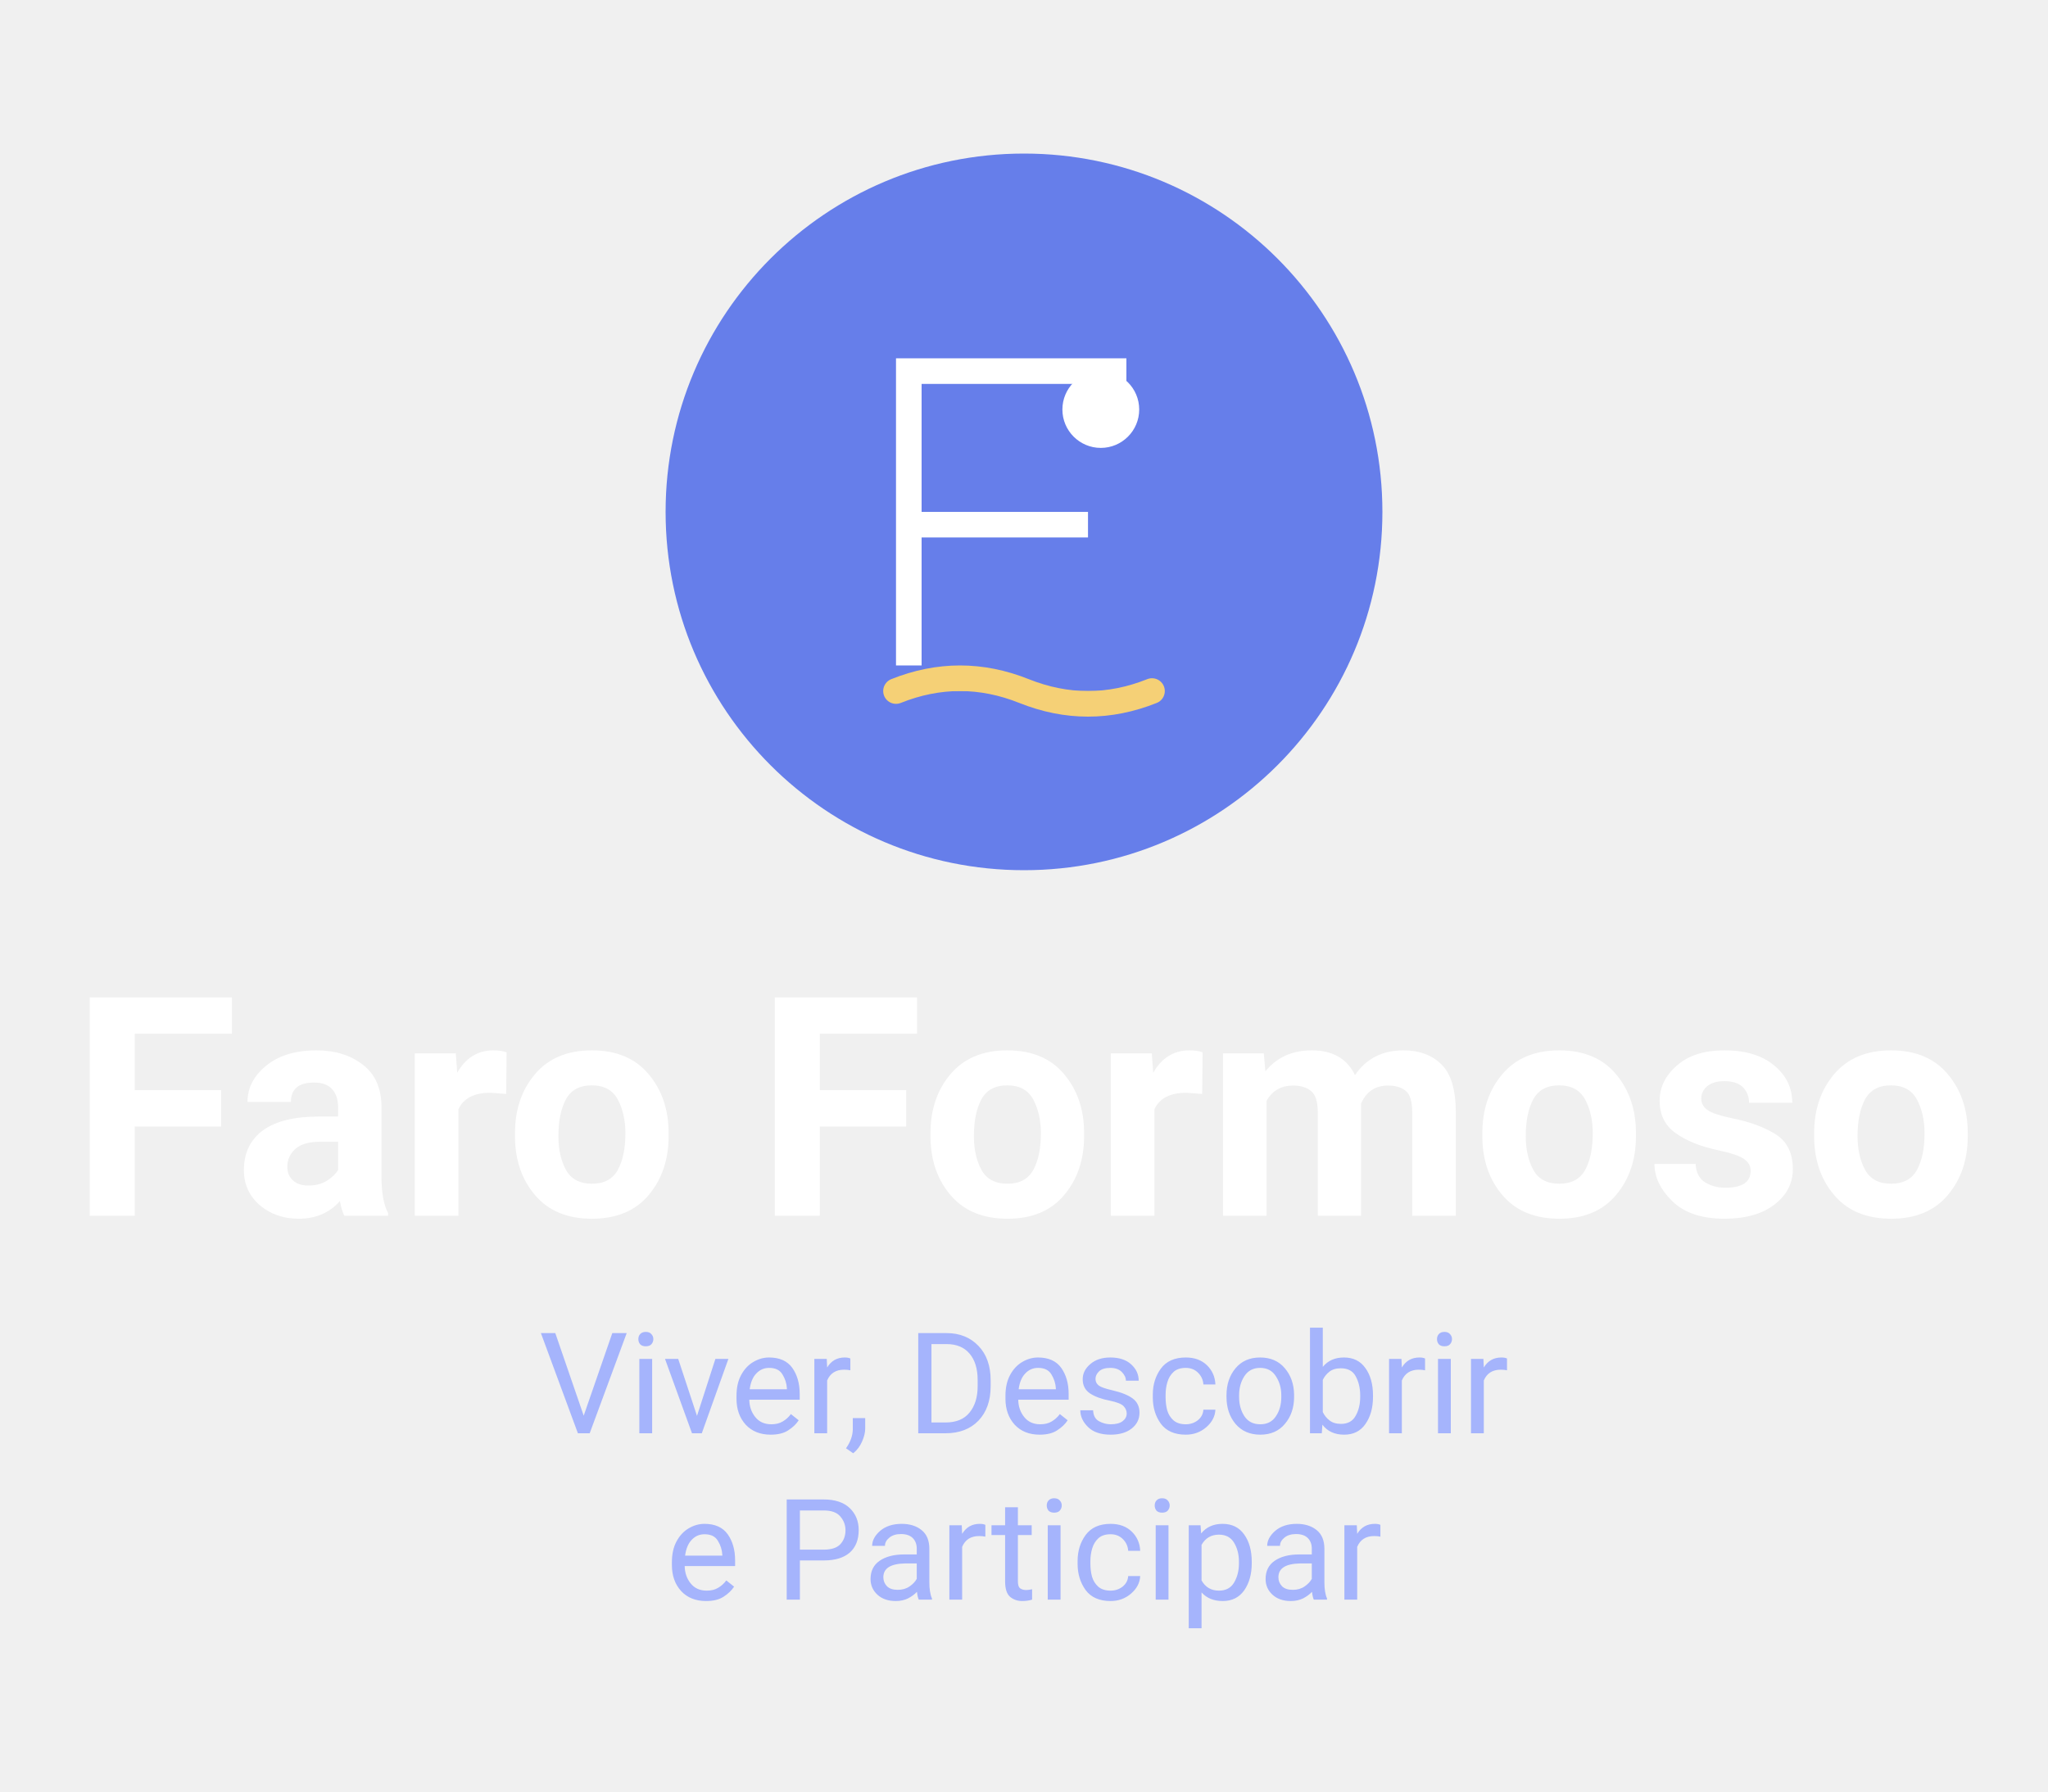
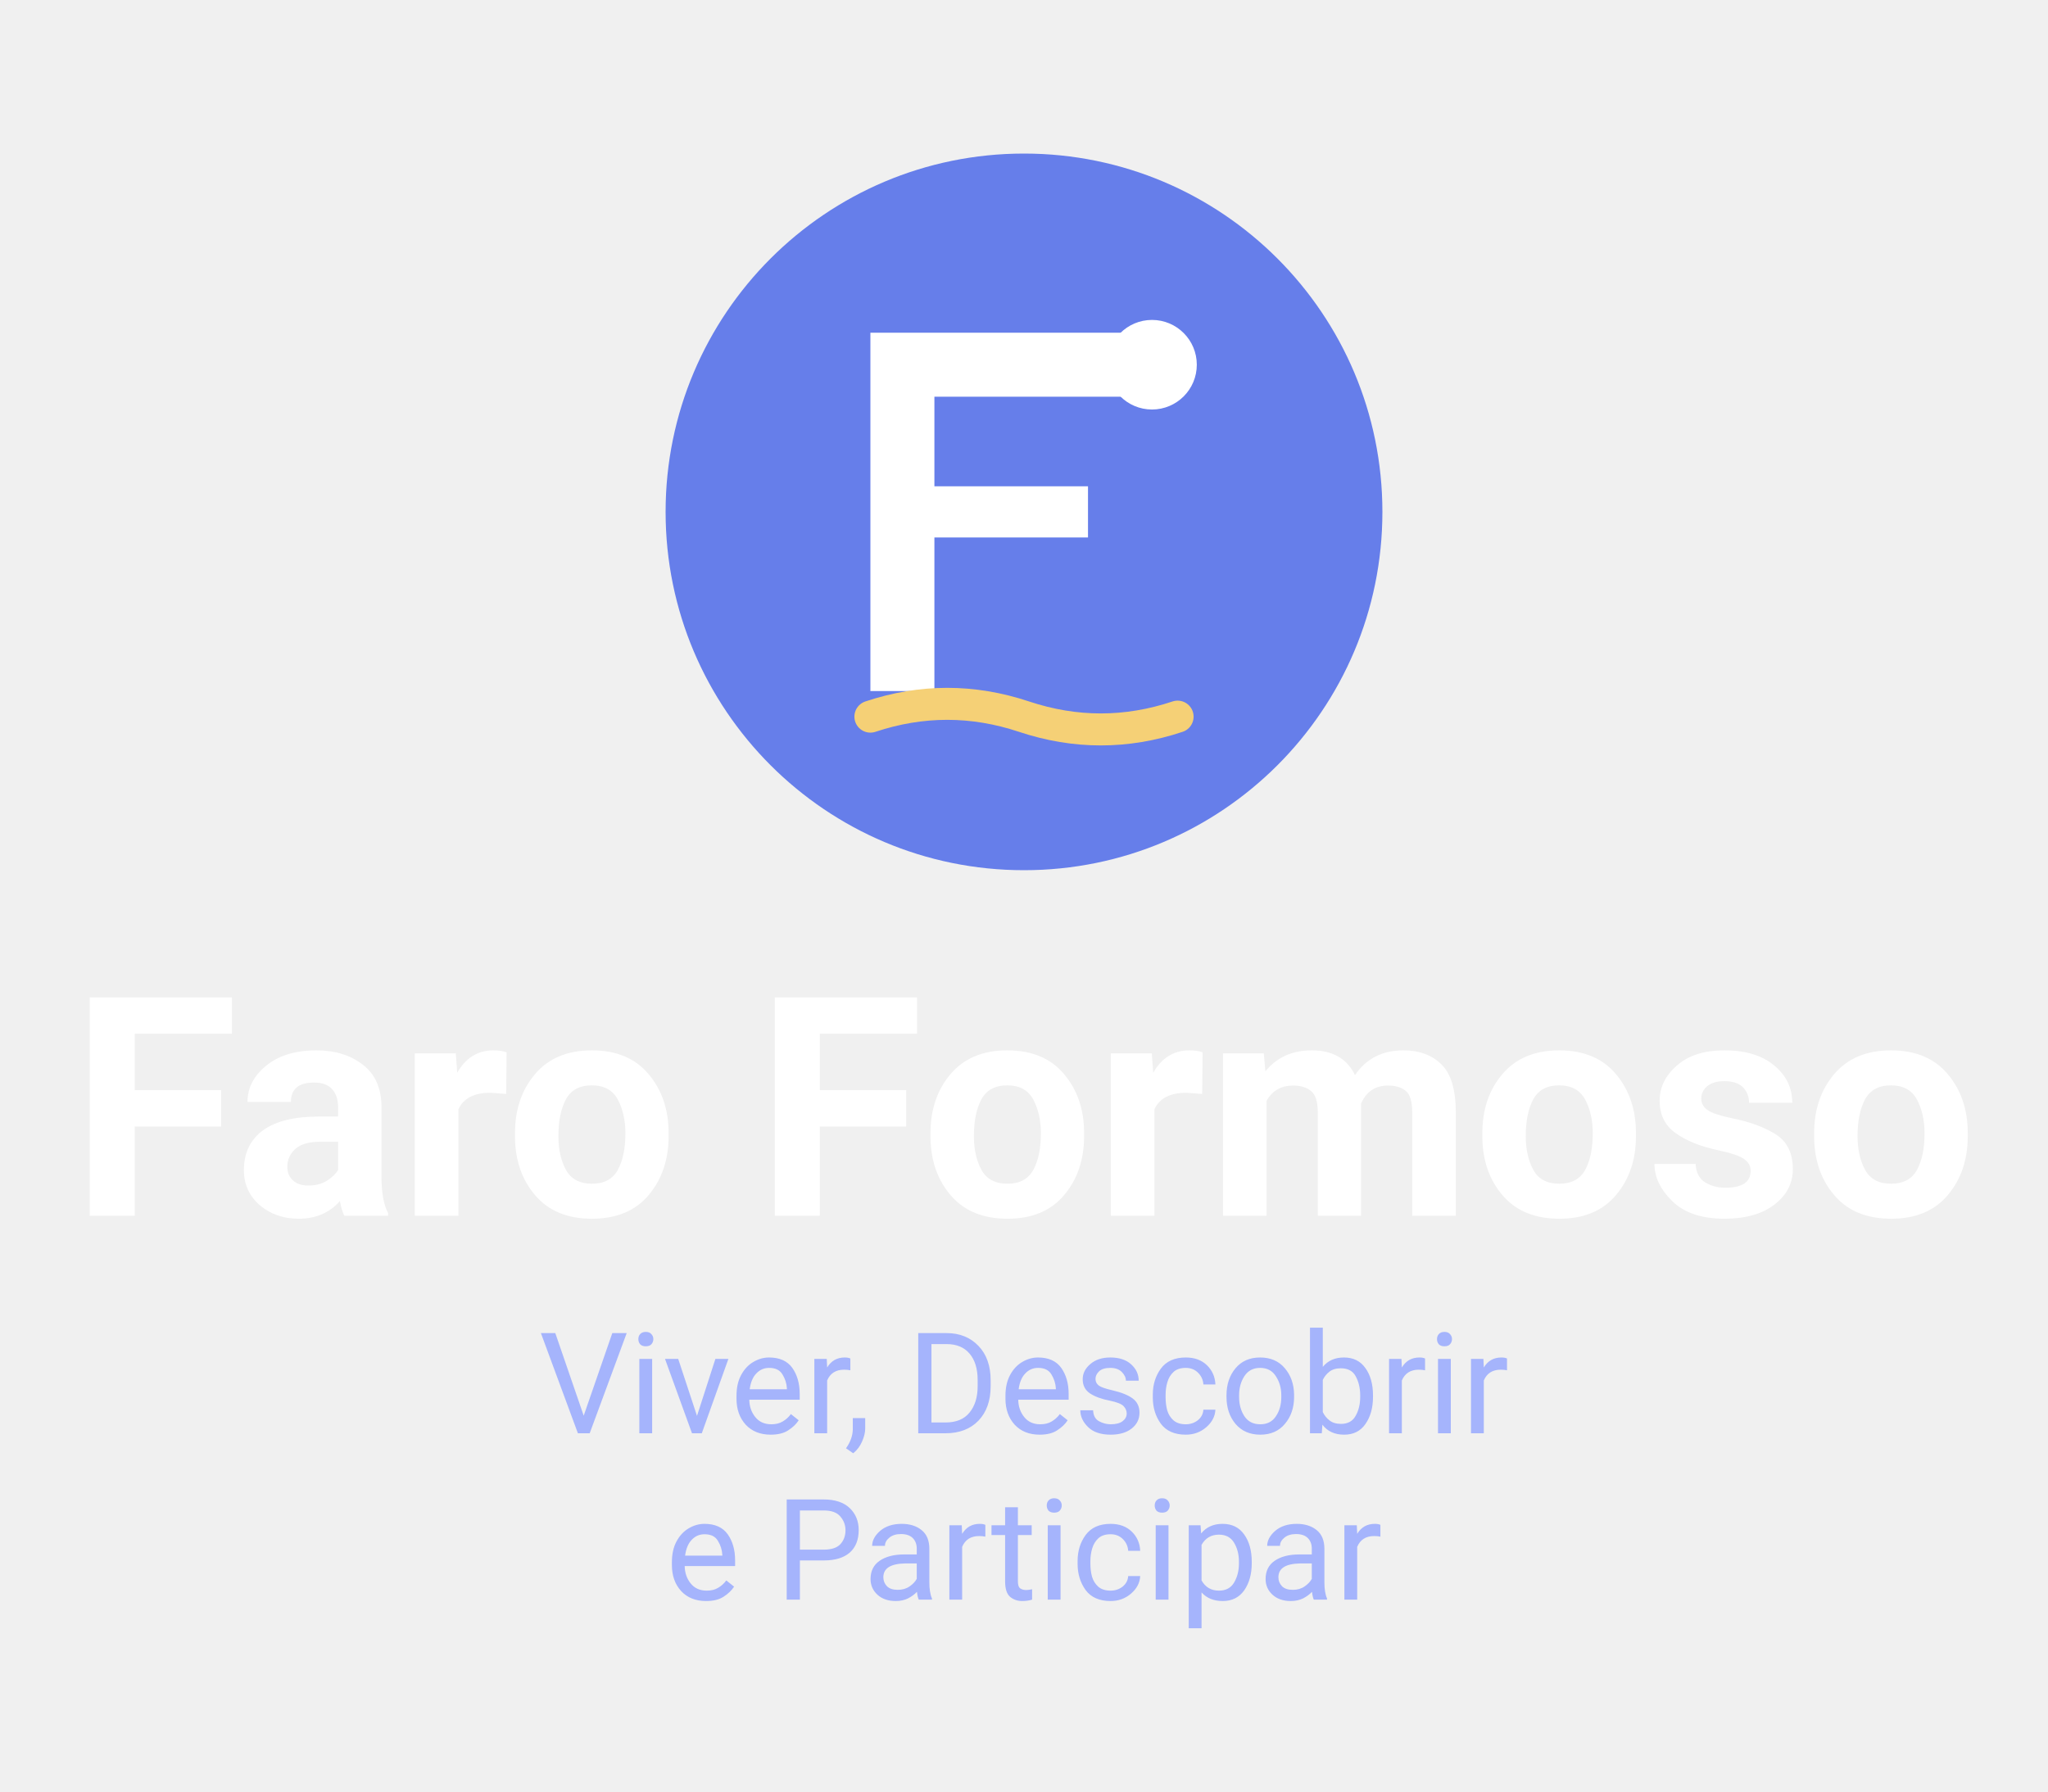
<svg xmlns="http://www.w3.org/2000/svg" viewBox="0 0 160 140" role="img" aria-label="Faro Formoso Logo">
  <defs>
    <style>
      .logo-text { font-family: -apple-system, BlinkMacSystemFont, "Segoe UI", Roboto, "Helvetica Neue", Arial, sans-serif; text-anchor: middle; }
      .logo-title { font-weight: 700; font-size: 24px; fill: #ffffff; }
      .logo-subtitle { font-weight: 400; font-size: 11px; fill: #a5b4fc; }
      .logo-icon-bg { fill: #667eea; }
      .logo-icon-wave { fill: #f5d076; }
      .logo-icon-dot { fill: #ffffff; }
    </style>
  </defs>
  <g transform="translate(50, 10)">
    <circle cx="30" cy="30" r="28" class="logo-icon-bg" />
-     <path d="M 20 18 L 20 42 L 22 42 L 22 32 L 35 32 L 35 30 L 22 30 L 22 20 L 38 20 L 38 18 Z" fill="white" stroke="none" />
-     <path d="M 20 44 Q 25 42 30 44 T 40 44" class="logo-icon-wave" fill="none" stroke="#f5d076" stroke-width="2" stroke-linecap="round" />
-     <circle cx="36" cy="22" r="3" class="logo-icon-dot" />
+     <path d="M 18 16 L 18 44 L 23 44 L 23 32 L 35 32 L 35 28 L 23 28 L 23 21 L 38 21 L 38 16 Z" fill="white" stroke="none" />
+     <path d="M 18 46 Q 24 44 30 46 T 42 46" class="logo-icon-wave" fill="none" stroke="#f5d076" stroke-width="2.5" stroke-linecap="round" />
+     <circle cx="40" cy="18.5" r="3.5" class="logo-icon-dot" />
  </g>
  <g class="logo-text">
    <text x="80" y="95" class="logo-title">Faro Formoso</text>
    <text x="80" y="112" class="logo-subtitle">Viver, Descobrir</text>
    <text x="80" y="125" class="logo-subtitle">e Participar</text>
  </g>
</svg>
